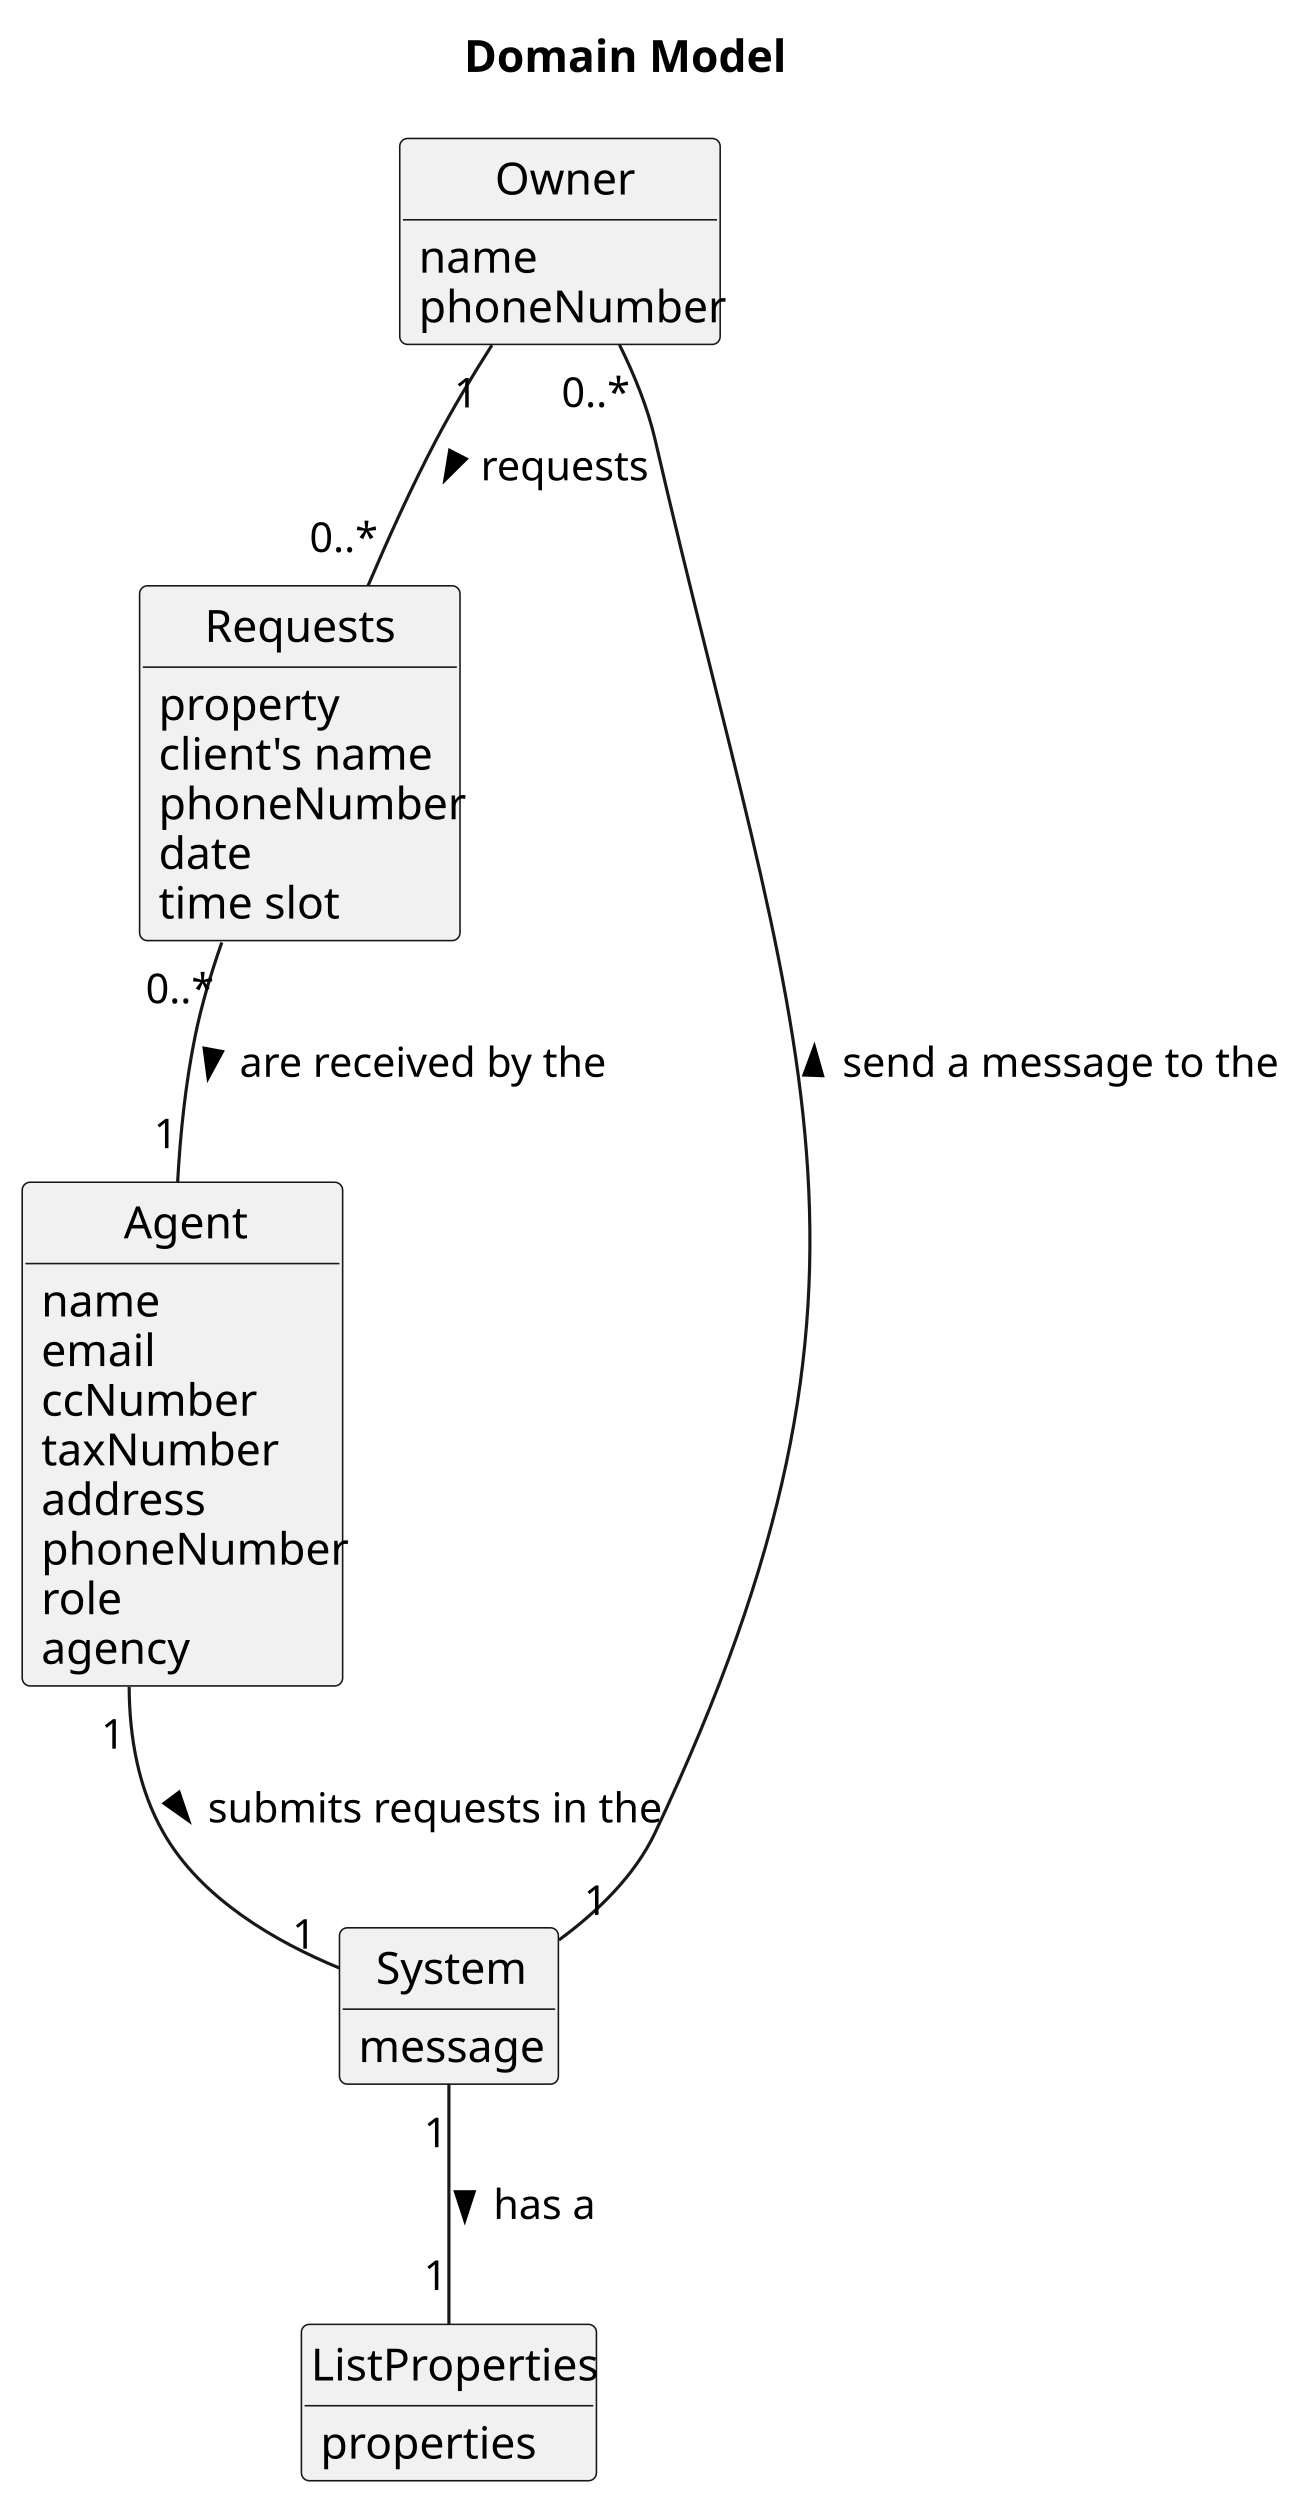
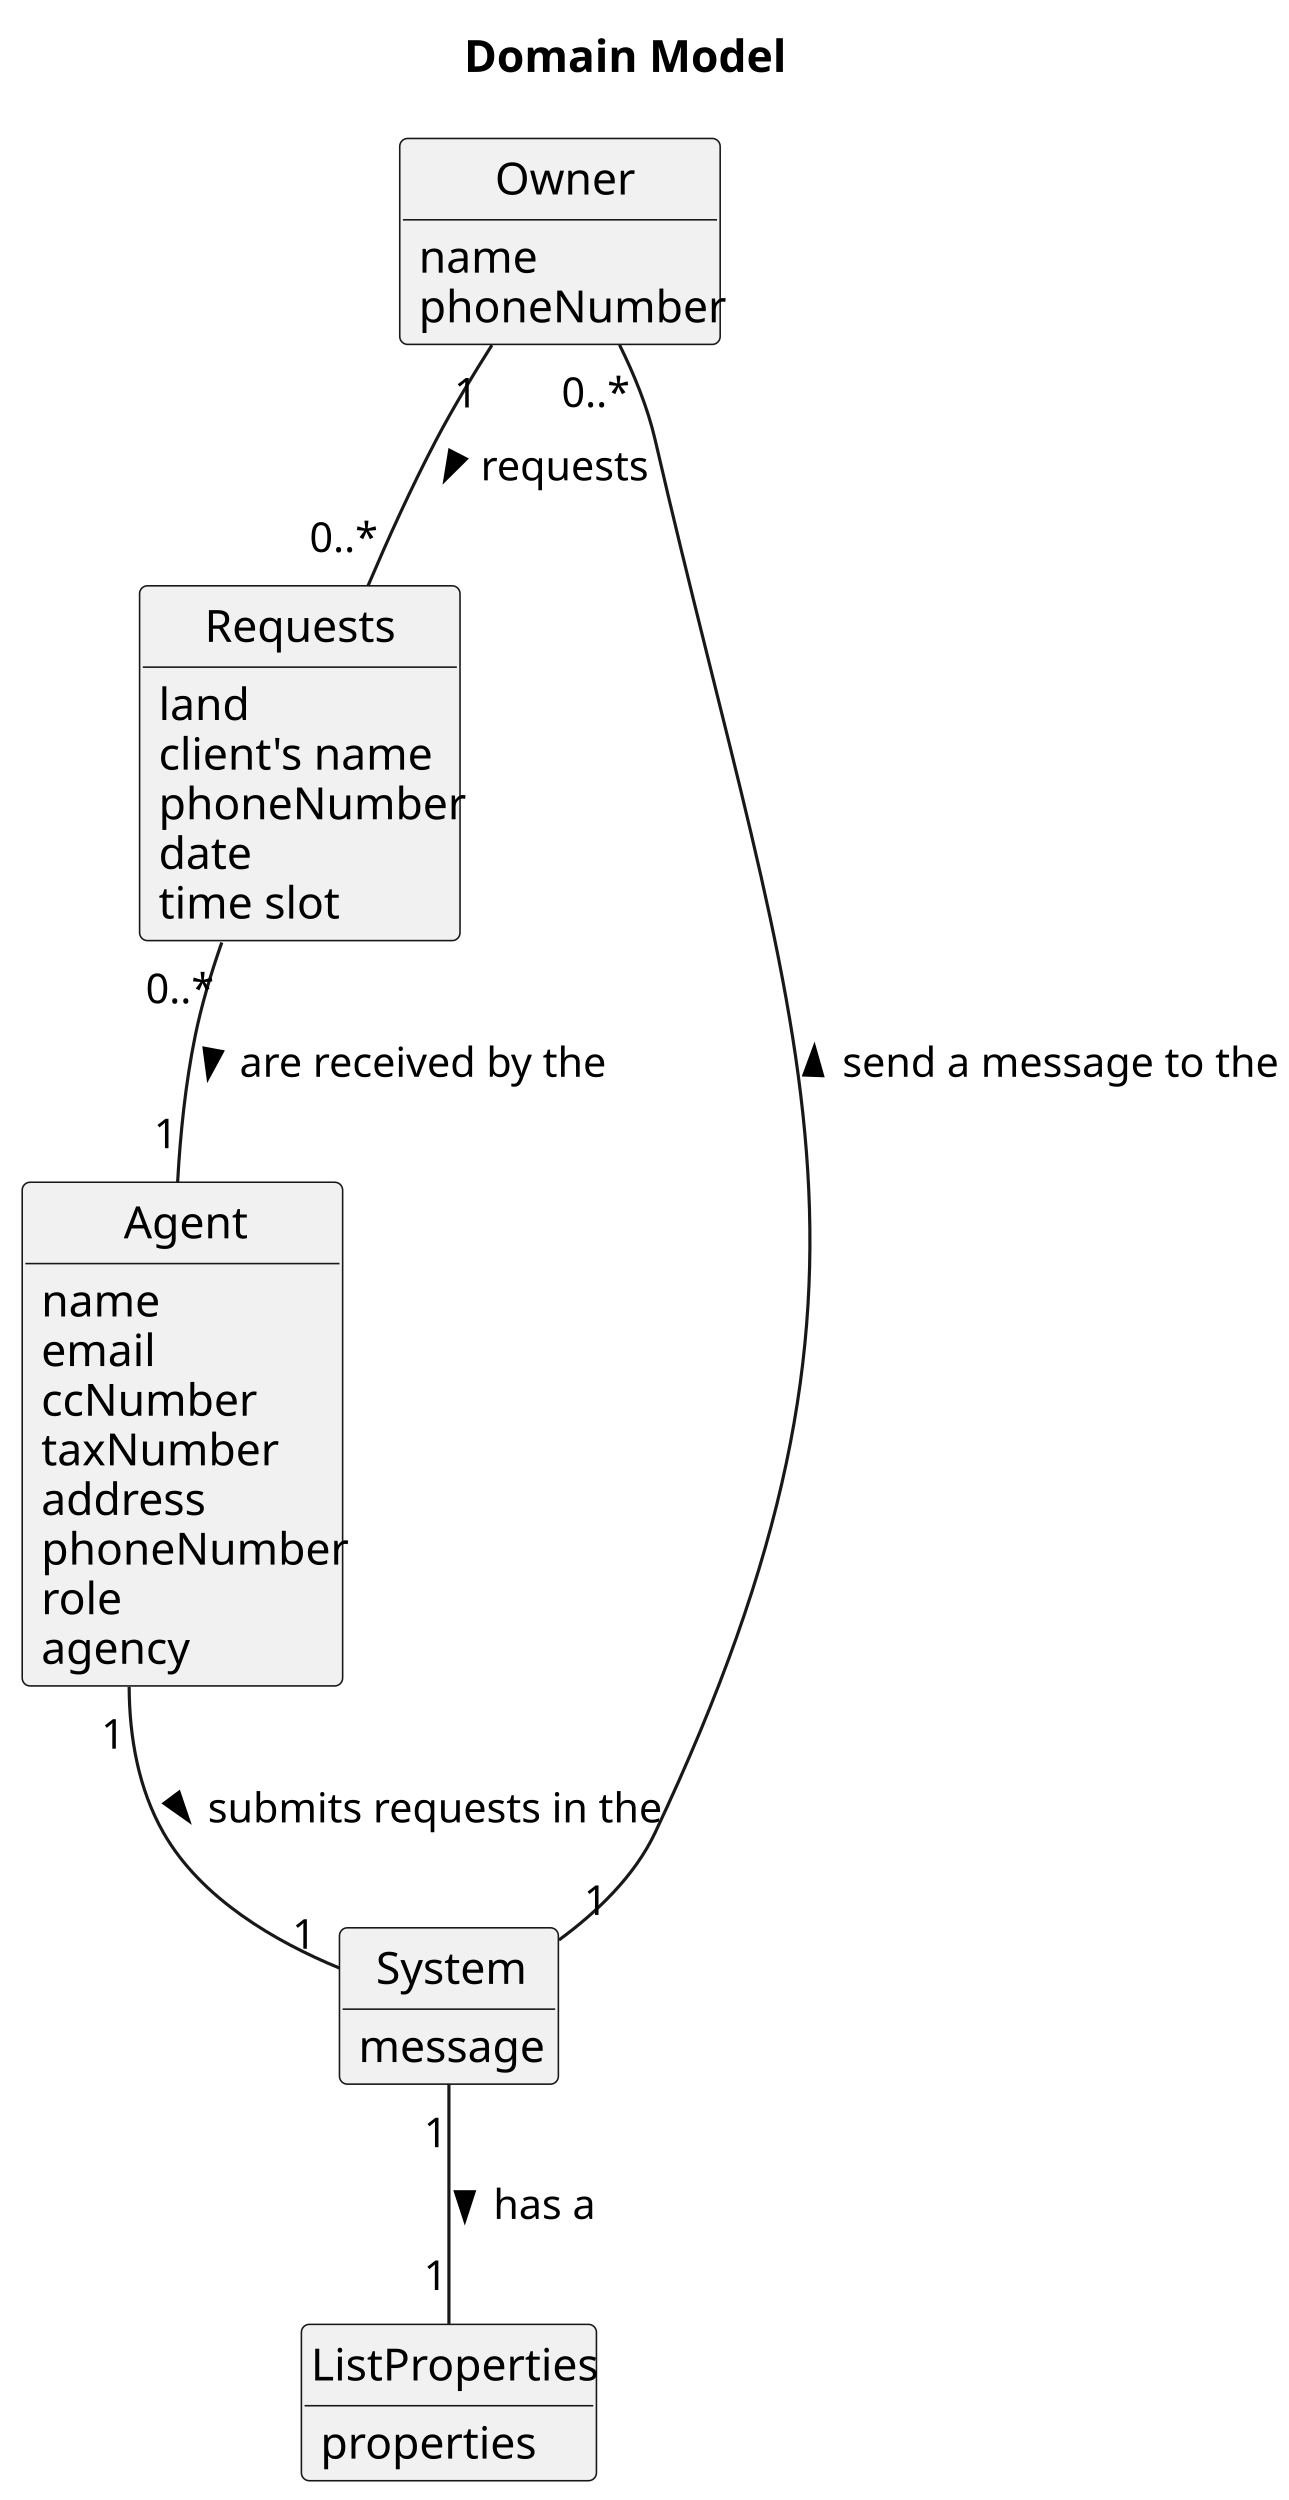
<svg xmlns="http://www.w3.org/2000/svg" contentStyleType="text/css" height="788px" preserveAspectRatio="none" style="width:406px;height:788px;background:#FFFFFF;" version="1.1" viewBox="0 0 406 788" width="406px" zoomAndPan="magnify">
  <defs />
  <g>
    <text fill="#000000" font-family="sans-serif" font-size="14" font-weight="bold" lengthAdjust="spacing" textLength="100" x="146.25" y="22.674">Domain Model</text>
    <g id="elem_Owner">
      <rect codeLine="15" fill="#F1F1F1" height="64.922" id="Owner" rx="2.5" ry="2.5" style="stroke:#181818;stroke-width:0.5;" width="101" x="126" y="43.641" />
      <text fill="#000000" font-family="sans-serif" font-size="14" lengthAdjust="spacing" textLength="41" x="156" y="61.315">Owner</text>
      <line style="stroke:#181818;stroke-width:0.5;" x1="127" x2="226" y1="69.281" y2="69.281" />
      <text fill="#000000" font-family="sans-serif" font-size="14" lengthAdjust="spacing" textLength="35" x="132" y="85.955">name</text>
      <text fill="#000000" font-family="sans-serif" font-size="14" lengthAdjust="spacing" textLength="89" x="132" y="101.596">phoneNumber</text>
    </g>
    <g id="elem_System">
      <rect codeLine="20" fill="#F1F1F1" height="49.281" id="System" rx="2.5" ry="2.5" style="stroke:#181818;stroke-width:0.5;" width="69" x="107" y="607.641" />
      <text fill="#000000" font-family="sans-serif" font-size="14" lengthAdjust="spacing" textLength="46" x="118.5" y="625.314">System</text>
      <line style="stroke:#181818;stroke-width:0.5;" x1="108" x2="175" y1="633.281" y2="633.281" />
      <text fill="#000000" font-family="sans-serif" font-size="14" lengthAdjust="spacing" textLength="57" x="113" y="649.955">message</text>
    </g>
    <g id="elem_Requests">
      <rect codeLine="24" fill="#F1F1F1" height="111.844" id="Requests" rx="2.5" ry="2.5" style="stroke:#181818;stroke-width:0.5;" width="101" x="44" y="184.641" />
      <text fill="#000000" font-family="sans-serif" font-size="14" lengthAdjust="spacing" textLength="60" x="64.5" y="202.315">Requests</text>
      <line style="stroke:#181818;stroke-width:0.5;" x1="45" x2="144" y1="210.281" y2="210.281" />
-       <text fill="#000000" font-family="sans-serif" font-size="14" lengthAdjust="spacing" textLength="53" x="50" y="226.955">property</text>
+       <text fill="#000000" font-family="sans-serif" font-size="14" lengthAdjust="spacing" textLength="53" x="50" y="226.955">land</text>
      <text fill="#000000" font-family="sans-serif" font-size="14" lengthAdjust="spacing" textLength="82" x="50" y="242.596">client's name</text>
      <text fill="#000000" font-family="sans-serif" font-size="14" lengthAdjust="spacing" textLength="89" x="50" y="258.236">phoneNumber</text>
      <text fill="#000000" font-family="sans-serif" font-size="14" lengthAdjust="spacing" textLength="28" x="50" y="273.877">date</text>
      <text fill="#000000" font-family="sans-serif" font-size="14" lengthAdjust="spacing" textLength="52" x="50" y="289.518">time slot</text>
    </g>
    <g id="elem_ListProperties">
      <rect codeLine="32" fill="#F1F1F1" height="49.281" id="ListProperties" rx="2.5" ry="2.5" style="stroke:#181818;stroke-width:0.5;" width="93" x="95" y="732.641" />
      <text fill="#000000" font-family="sans-serif" font-size="14" lengthAdjust="spacing" textLength="87" x="98" y="750.314">ListProperties</text>
      <line style="stroke:#181818;stroke-width:0.5;" x1="96" x2="187" y1="758.281" y2="758.281" />
      <text fill="#000000" font-family="sans-serif" font-size="14" lengthAdjust="spacing" textLength="64" x="101" y="774.955">properties</text>
    </g>
    <g id="elem_Agent">
      <rect codeLine="36" fill="#F1F1F1" height="158.766" id="Agent" rx="2.5" ry="2.5" style="stroke:#181818;stroke-width:0.5;" width="101" x="7" y="372.641" />
      <text fill="#000000" font-family="sans-serif" font-size="14" lengthAdjust="spacing" textLength="37" x="39" y="390.315">Agent</text>
      <line style="stroke:#181818;stroke-width:0.5;" x1="8" x2="107" y1="398.281" y2="398.281" />
      <text fill="#000000" font-family="sans-serif" font-size="14" lengthAdjust="spacing" textLength="35" x="13" y="414.955">name</text>
      <text fill="#000000" font-family="sans-serif" font-size="14" lengthAdjust="spacing" textLength="33" x="13" y="430.596">email</text>
      <text fill="#000000" font-family="sans-serif" font-size="14" lengthAdjust="spacing" textLength="63" x="13" y="446.236">ccNumber</text>
      <text fill="#000000" font-family="sans-serif" font-size="14" lengthAdjust="spacing" textLength="67" x="13" y="461.877">taxNumber</text>
      <text fill="#000000" font-family="sans-serif" font-size="14" lengthAdjust="spacing" textLength="51" x="13" y="477.518">address</text>
      <text fill="#000000" font-family="sans-serif" font-size="14" lengthAdjust="spacing" textLength="89" x="13" y="493.158">phoneNumber</text>
      <text fill="#000000" font-family="sans-serif" font-size="14" lengthAdjust="spacing" textLength="24" x="13" y="508.799">role</text>
      <text fill="#000000" font-family="sans-serif" font-size="14" lengthAdjust="spacing" textLength="46" x="13" y="524.439">agency</text>
    </g>
    <g id="link_Owner_Requests">
      <path codeLine="48" d="M155.05,108.791 C149.04,118.211 142.73,128.681 137.5,138.641 C129.83,153.231 122.44,169.501 116,184.631 " fill="none" id="Owner-Requests" style="stroke:#181818;stroke-width:1.0;" />
      <polygon fill="#000000" points="140.211,151.348,146.965,144.651,141.739,141.961,140.211,151.348" style="stroke:#000000;stroke-width:1.0;" />
      <text fill="#000000" font-family="sans-serif" font-size="13" lengthAdjust="spacing" textLength="50" x="151.5" y="151.409">requests</text>
      <text fill="#000000" font-family="sans-serif" font-size="13" lengthAdjust="spacing" textLength="7" x="143.138" y="128.424">1</text>
      <text fill="#000000" font-family="sans-serif" font-size="13" lengthAdjust="spacing" textLength="20" x="97.545" y="173.978">0..*</text>
    </g>
    <g id="link_Requests_Agent">
      <path codeLine="49" d="M69.91,297.071 C66.5,306.761 63.49,316.871 61.5,326.641 C58.5,341.371 56.83,357.271 55.99,372.631 " fill="none" id="Requests-Agent" style="stroke:#181818;stroke-width:1.0;" />
      <polygon fill="#000000" points="65.594,339.82,70.123,331.457,64.343,330.392,65.594,339.82" style="stroke:#000000;stroke-width:1.0;" />
      <text fill="#000000" font-family="sans-serif" font-size="13" lengthAdjust="spacing" textLength="109" x="75.5" y="339.409">are received by the</text>
      <text fill="#000000" font-family="sans-serif" font-size="13" lengthAdjust="spacing" textLength="20" x="45.91" y="316.213">0..*</text>
      <text fill="#000000" font-family="sans-serif" font-size="13" lengthAdjust="spacing" textLength="7" x="48.497" y="361.921">1</text>
    </g>
    <g id="link_System_ListProperties">
      <path codeLine="50" d="M141.5,656.861 C141.5,678.641 141.5,710.741 141.5,732.501 " fill="none" id="System-ListProperties" style="stroke:#181818;stroke-width:1.0;" />
      <polygon fill="#000000" points="146.5,699.902,149.439,690.857,143.561,690.857,146.5,699.902" style="stroke:#000000;stroke-width:1.0;" />
      <text fill="#000000" font-family="sans-serif" font-size="13" lengthAdjust="spacing" textLength="32" x="155.5" y="699.409">has a</text>
      <text fill="#000000" font-family="sans-serif" font-size="13" lengthAdjust="spacing" textLength="7" x="133.603" y="676.788">1</text>
      <text fill="#000000" font-family="sans-serif" font-size="13" lengthAdjust="spacing" textLength="7" x="133.559" y="721.798">1</text>
    </g>
    <g id="link_System_Owner">
      <path codeLine="51" d="M176.17,611.491 C188.07,602.791 200.01,591.391 206.5,577.641 C289.79,401.201 250.4,328.751 206.5,138.641 C204.15,128.451 199.87,118.001 195.26,108.671 " fill="none" id="System-Owner" style="stroke:#181818;stroke-width:1.0;" />
      <polygon fill="#000000" points="256.69,329.906,253.41,338.833,259.283,339.056,256.69,329.906" style="stroke:#000000;stroke-width:1.0;" />
      <text fill="#000000" font-family="sans-serif" font-size="13" lengthAdjust="spacing" textLength="133" x="265.5" y="339.409">send a message to the</text>
      <text fill="#000000" font-family="sans-serif" font-size="13" lengthAdjust="spacing" textLength="7" x="184.043" y="603.581">1</text>
      <text fill="#000000" font-family="sans-serif" font-size="13" lengthAdjust="spacing" textLength="20" x="176.985" y="128.281">0..*</text>
    </g>
    <g id="link_Agent_System">
      <path codeLine="52" d="M40.71,531.671 C40.78,547.671 43.64,563.821 51.5,577.641 C63.36,598.501 86.92,612.071 106.96,620.321 " fill="none" id="Agent-System" style="stroke:#181818;stroke-width:1.0;" />
      <polygon fill="#000000" points="59.493,573.908,56.433,564.903,51.724,568.421,59.493,573.908" style="stroke:#000000;stroke-width:1.0;" />
      <text fill="#000000" font-family="sans-serif" font-size="13" lengthAdjust="spacing" textLength="136" x="65.5" y="574.409">submits requests in the</text>
      <text fill="#000000" font-family="sans-serif" font-size="13" lengthAdjust="spacing" textLength="7" x="31.903" y="551.179">1</text>
      <text fill="#000000" font-family="sans-serif" font-size="13" lengthAdjust="spacing" textLength="7" x="92.114" y="614.232">1</text>
    </g>
  </g>
</svg>
